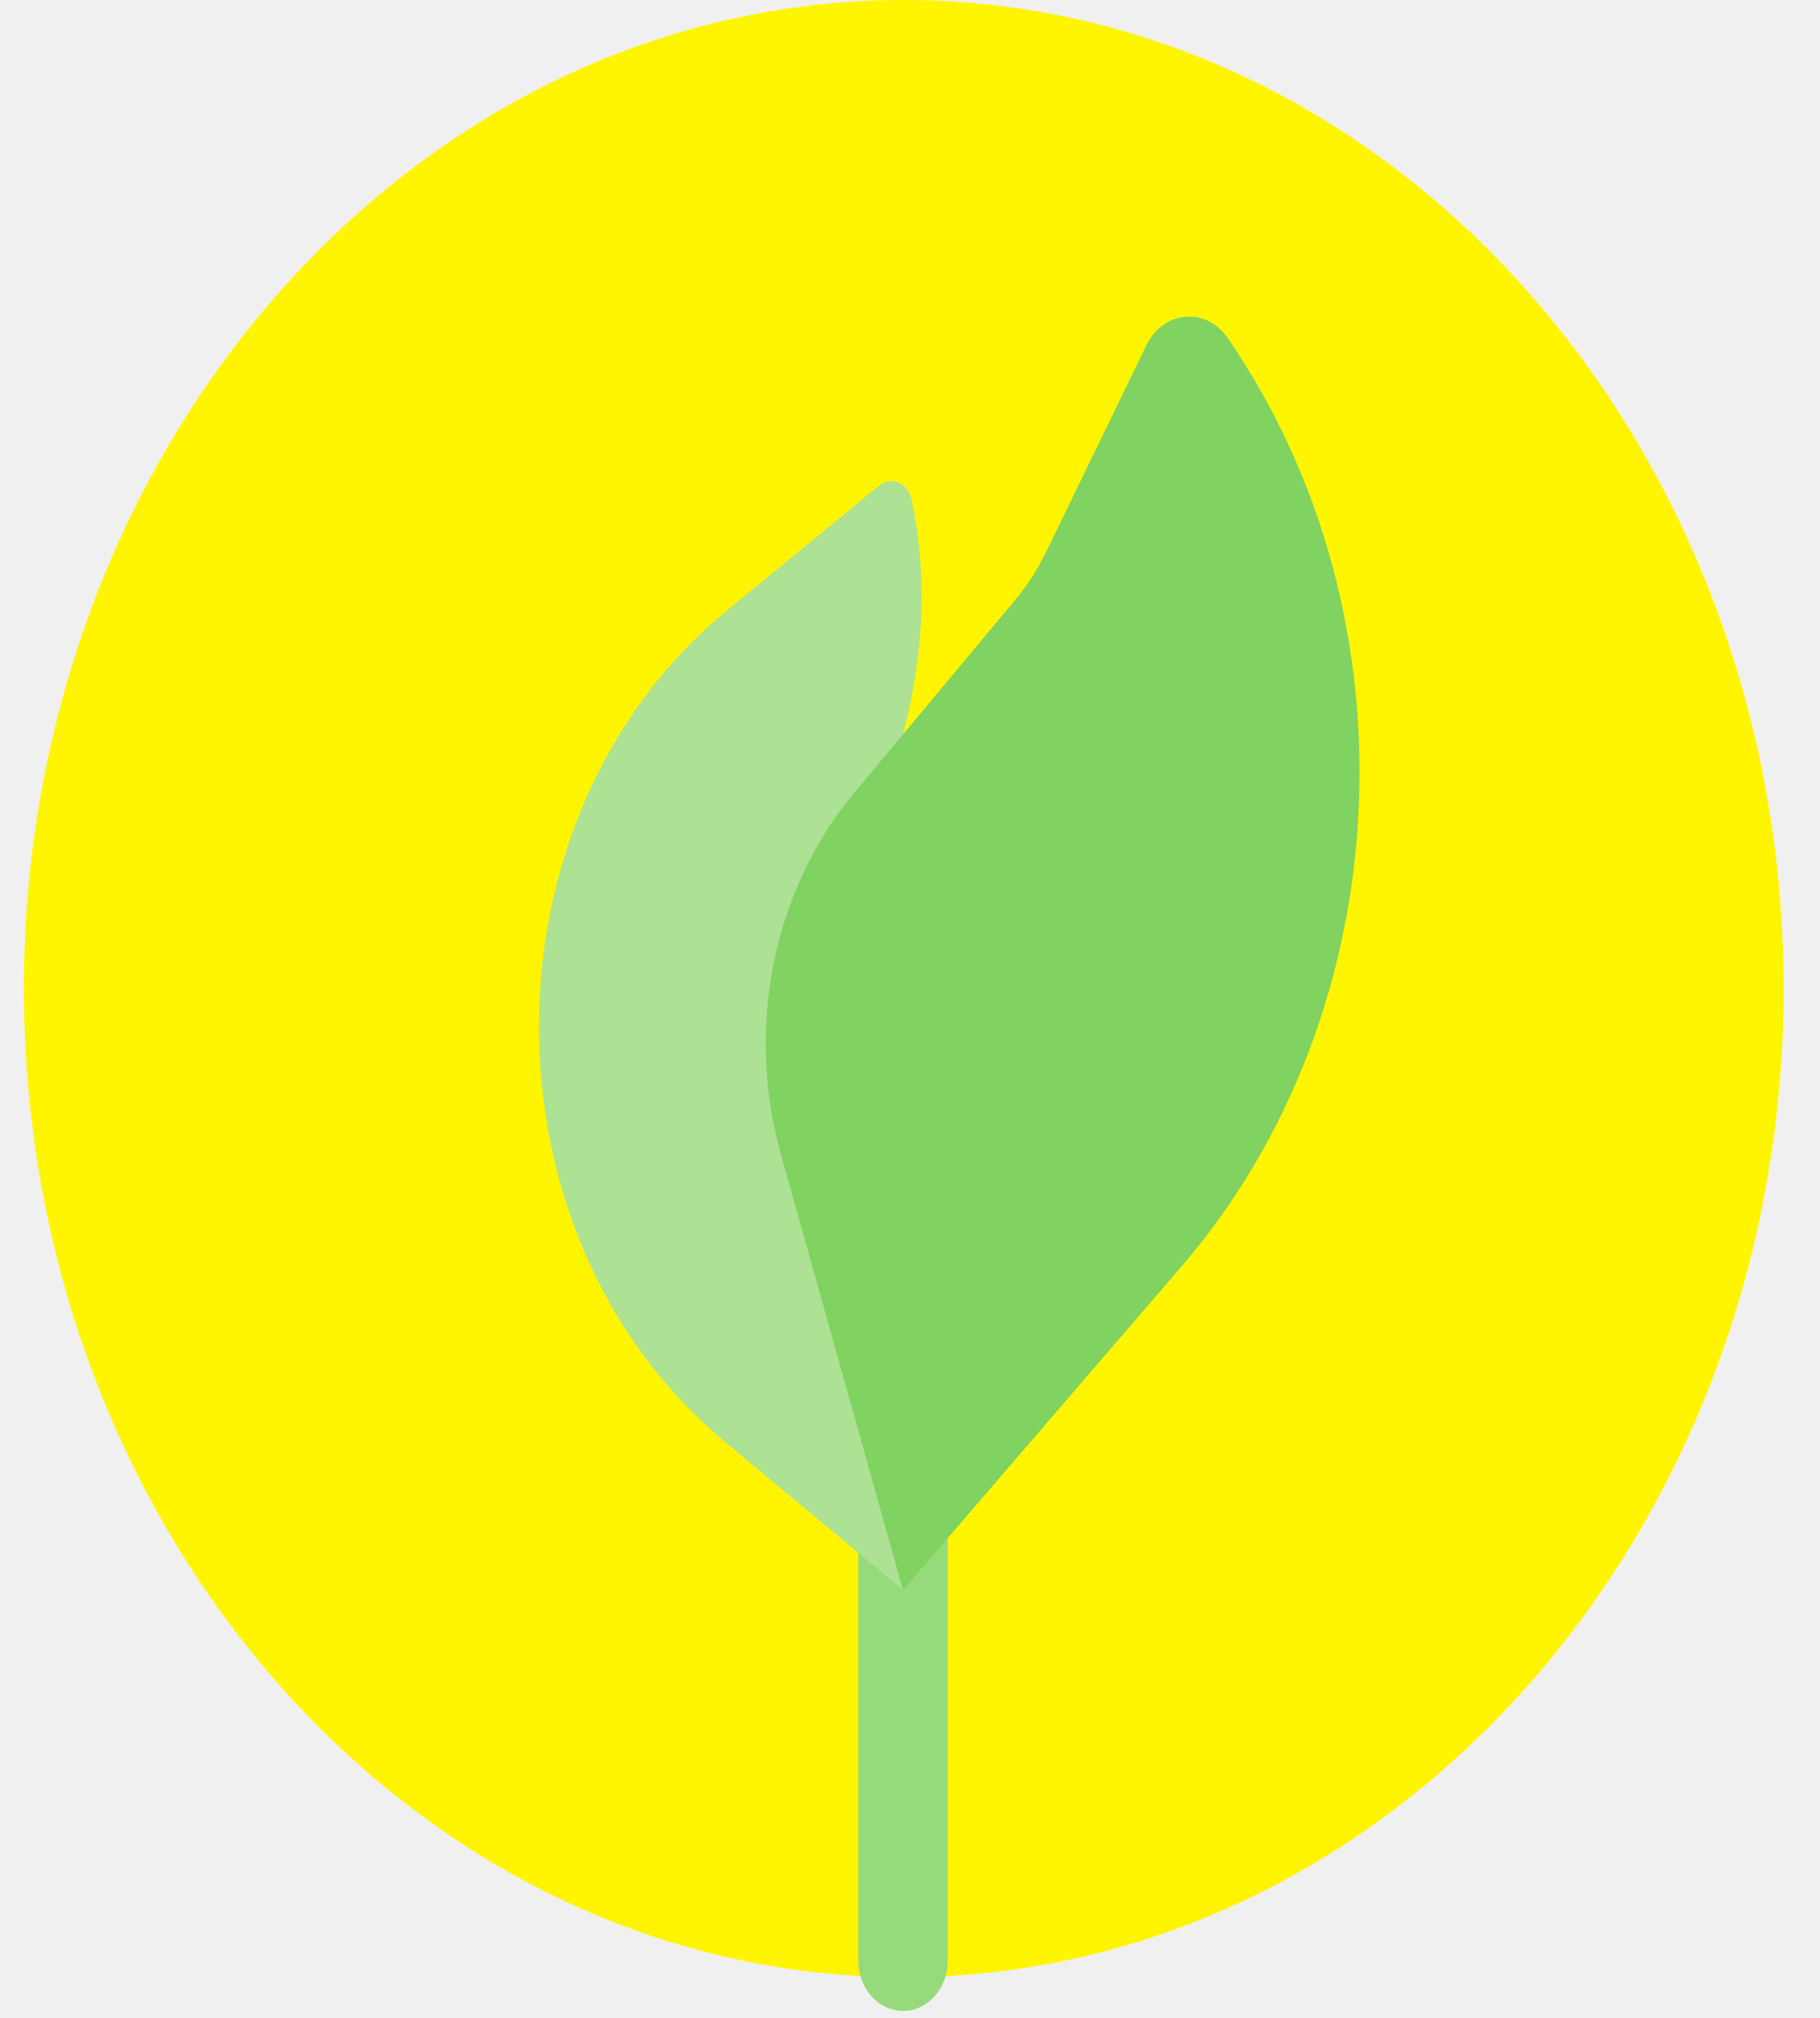
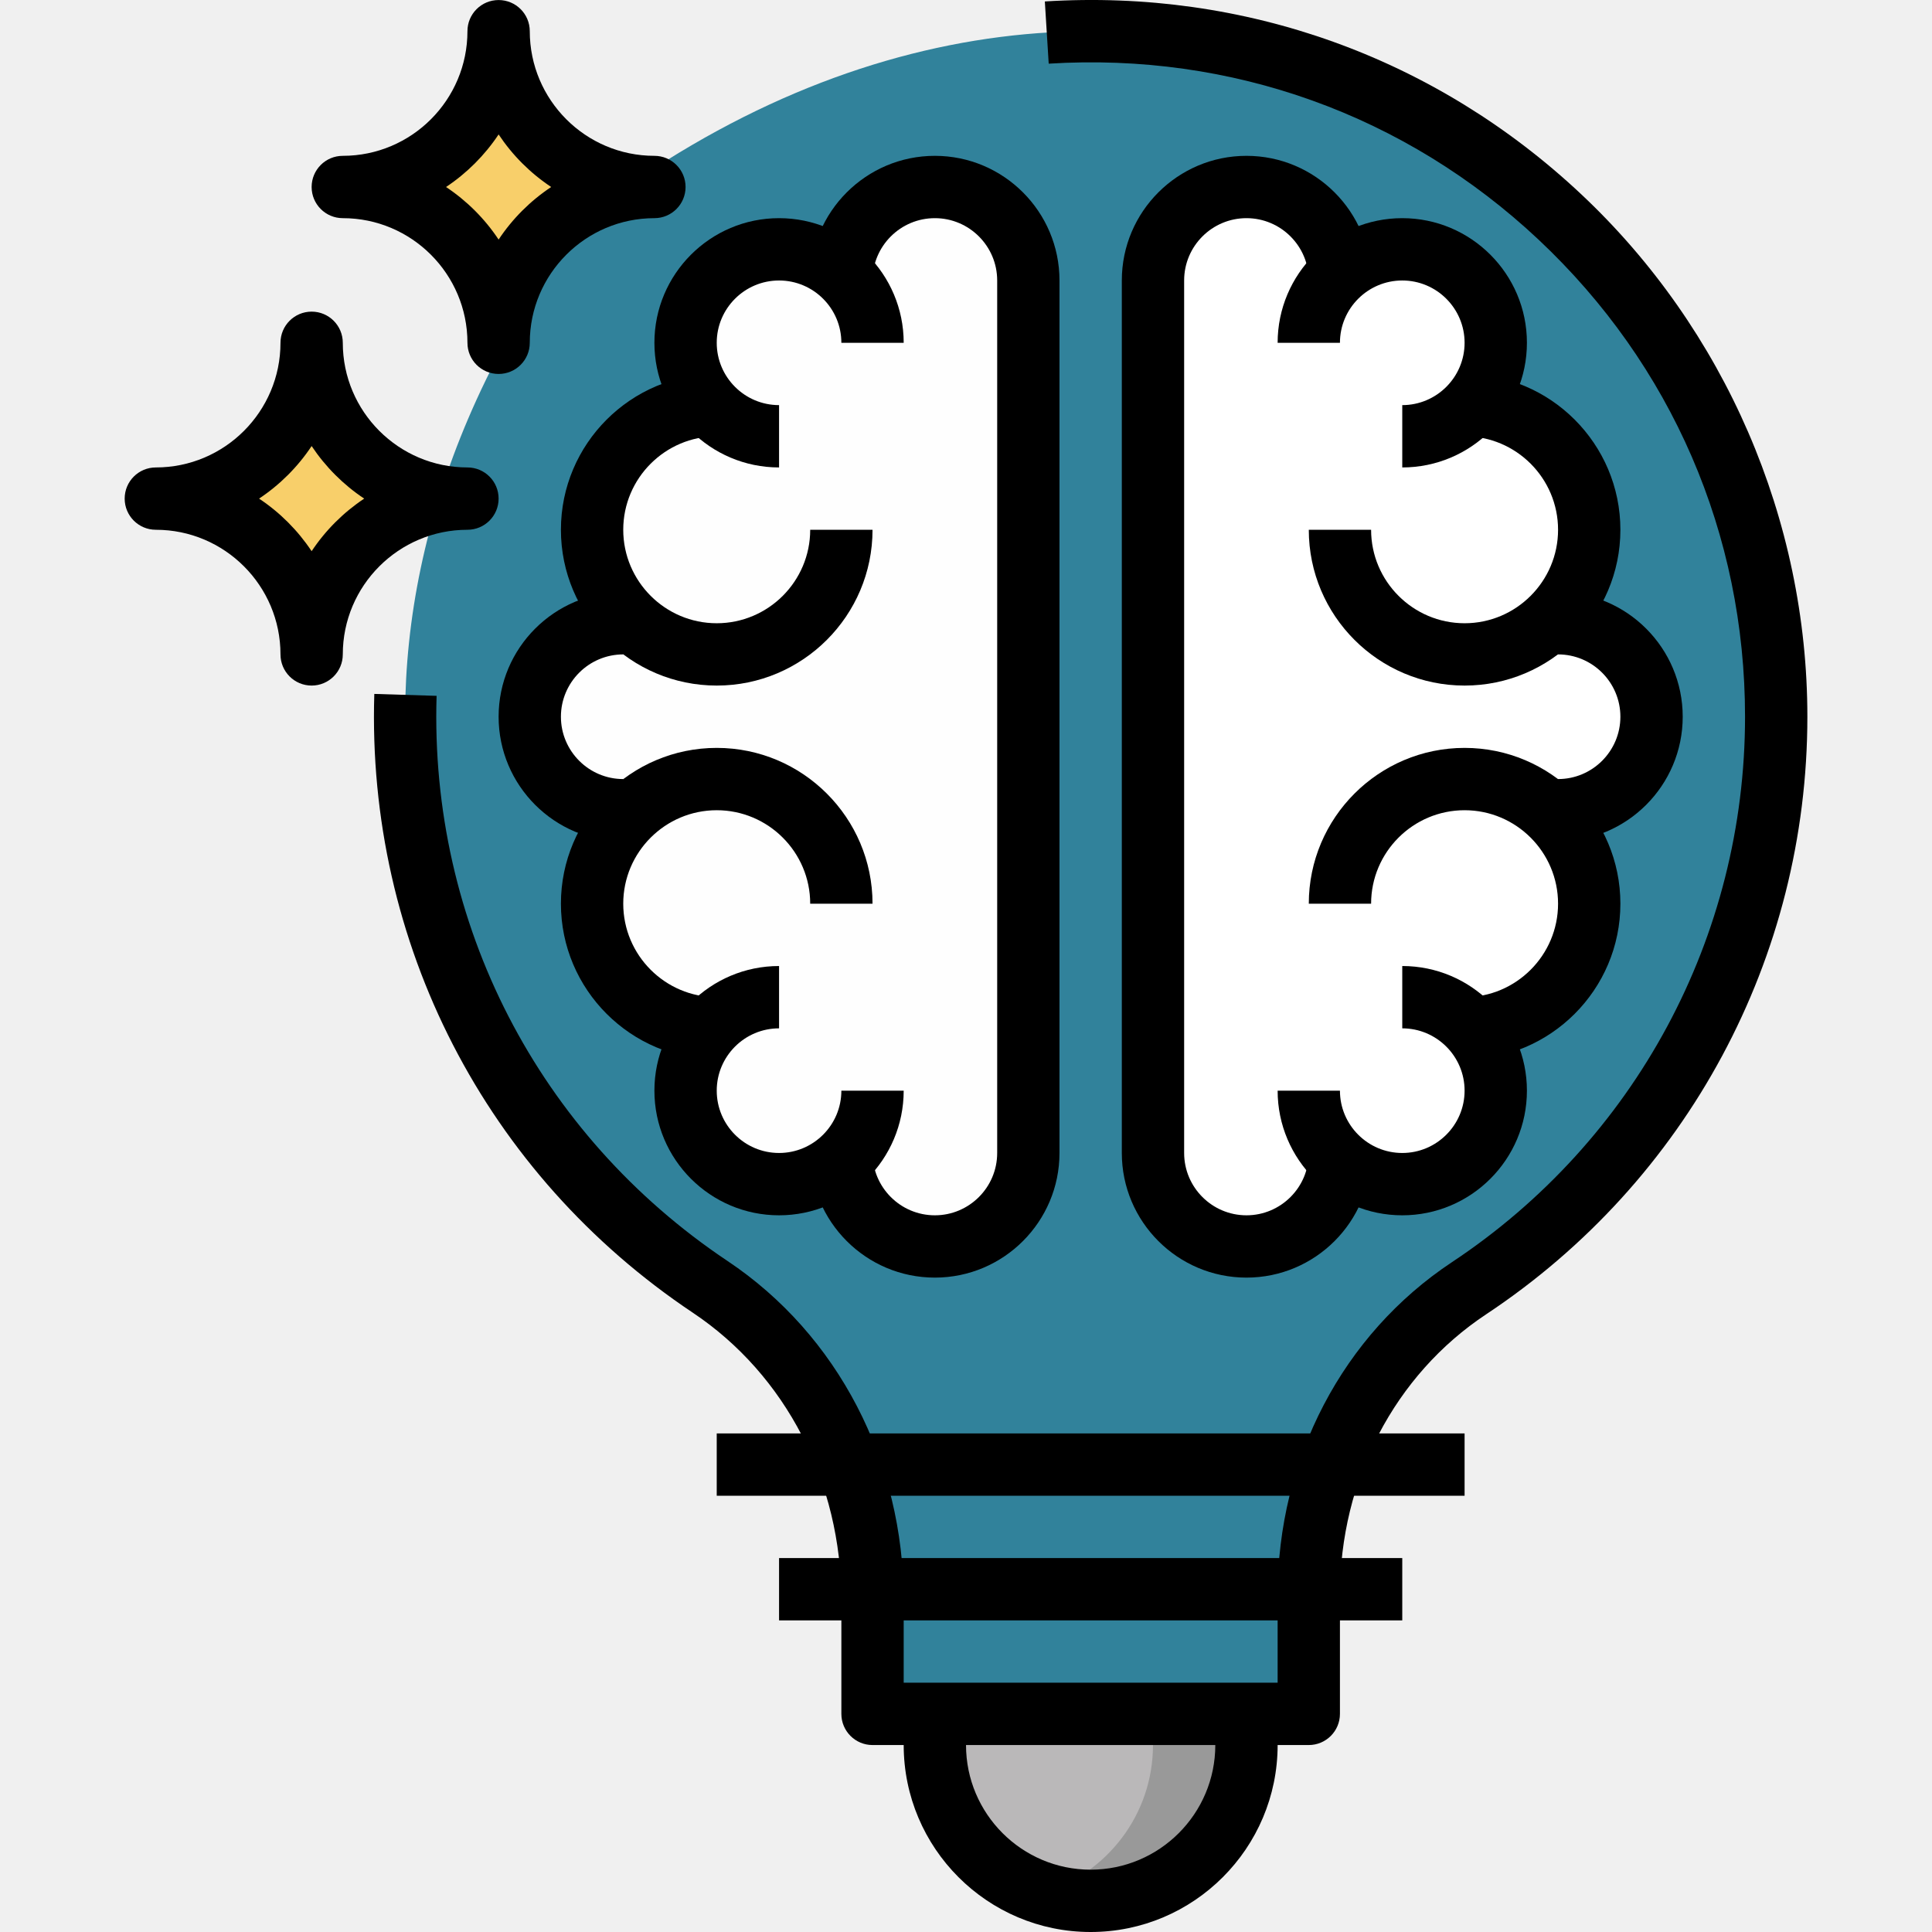
- <svg xmlns="http://www.w3.org/2000/svg" width="46" height="51" viewBox="0 0 46 51" fill="none">
-   <path d="M22.845 49.969C35.127 49.969 45.083 38.783 45.083 24.985C45.083 11.186 35.127 0 22.845 0C10.562 0 0.605 11.186 0.605 24.985C0.605 38.783 10.562 49.969 22.845 49.969Z" fill="#FFF500" />
-   <path d="M22.825 50.821C22.2 50.821 21.693 50.252 21.693 49.55V35.281C21.693 34.579 22.2 34.009 22.825 34.009C23.45 34.009 23.956 34.579 23.956 35.281V49.55C23.956 50.252 23.45 50.821 22.825 50.821Z" fill="#97DA7B" />
-   <path d="M22.825 40.184L18.327 36.443C12.028 31.206 12.059 20.607 18.388 15.415L22.22 12.272C22.521 12.026 22.95 12.2 23.038 12.607C23.451 14.513 23.363 16.499 22.825 18.558L24.998 23.07L22.825 40.184Z" fill="#ADE194" />
-   <path d="M28.979 8.72L26.447 13.937C26.23 14.384 25.962 14.799 25.652 15.171L21.586 20.044C19.549 22.485 18.842 25.97 19.736 29.162L22.825 40.184L29.872 31.996C35.391 25.584 35.883 15.593 31.027 8.537C30.486 7.75 29.403 7.847 28.979 8.72V8.72Z" fill="#80D261" />
+ <svg xmlns="http://www.w3.org/2000/svg" width="100" height="100" viewBox="0 0 100 100" fill="none">
+   <g clip-path="url(#clip0)">
+     <path d="M91.936 37.098C91.936 10.039 61.646 -9.947 33.122 9.198C31.308 10.416 29.741 11.99 28.525 13.806C14.561 34.664 21.488 56.425 36.788 66.628C42.133 70.192 45.162 76.353 45.162 82.779V88.71H67.742V82.56C67.742 76.23 70.759 70.179 76.034 66.681C85.616 60.329 91.936 49.454 91.936 37.098V37.098Z" fill="#31829B" />
+     <path d="M25.808 17.743C25.808 13.29 22.197 9.679 17.743 9.679C22.197 9.679 25.808 6.067 25.808 1.615C25.808 6.067 29.419 9.679 33.872 9.679C29.419 9.679 25.808 13.29 25.808 17.743Z" fill="#F8CF6A" />
+     <path d="M16.13 33.872C16.13 29.418 12.52 25.808 8.066 25.808C12.52 25.808 16.13 22.196 16.13 17.743C16.13 22.196 19.741 25.808 24.195 25.808C19.741 25.808 16.13 29.418 16.13 33.872Z" fill="#F8CF6A" />
+     <path d="M48.388 88.71V90.323C48.388 94.776 51.999 98.387 56.452 98.387C60.906 98.387 64.517 94.776 64.517 90.323V88.71" fill="#999999" />
+     <path d="M54.033 97.978C57.296 96.945 59.678 93.929 59.678 90.323V88.71H48.388V90.323C48.388 93.927 50.77 96.944 54.033 97.978V97.978Z" fill="#BAB8B9" />
+     <path d="M53.288 14.518C53.288 11.845 51.121 9.679 48.449 9.679C45.873 9.679 43.788 11.697 43.64 14.234C42.772 13.416 41.61 12.905 40.324 12.905C37.651 12.905 35.485 15.07 35.485 17.743C35.485 19.003 35.979 20.141 36.769 21.003C33.361 21.177 30.646 23.97 30.646 27.421C30.646 29.398 31.556 31.146 32.956 32.33C32.727 32.296 32.498 32.259 32.259 32.259C29.586 32.259 27.421 34.425 27.421 37.098C27.421 39.77 29.586 41.936 32.259 41.936C32.498 41.936 32.727 41.899 32.956 41.865C31.556 43.049 30.646 44.797 30.646 46.775C30.646 50.164 33.267 52.911 36.587 53.175C35.788 54.038 35.288 55.183 35.288 56.452C35.288 59.124 37.455 61.291 40.127 61.291C41.473 61.291 42.689 60.74 43.565 59.852C43.66 62.442 45.775 64.517 48.388 64.517C51.061 64.517 53.227 62.35 53.227 59.678L53.288 14.518Z" fill="#FEFEFE" />
+     <path d="M59.617 14.518C59.617 11.845 61.783 9.679 64.455 9.679C67.031 9.679 69.117 11.697 69.265 14.234C70.133 13.416 71.294 12.905 72.581 12.905C75.254 12.905 77.42 15.07 77.42 17.743C77.42 19.003 76.926 20.141 76.136 21.003C79.544 21.177 82.258 23.97 82.258 27.421C82.258 29.398 81.349 31.146 79.948 32.33C80.178 32.296 80.407 32.259 80.645 32.259C83.318 32.259 85.484 34.425 85.484 37.098C85.484 39.77 83.318 41.936 80.645 41.936C80.407 41.936 80.178 41.899 79.948 41.865C81.349 43.049 82.258 44.797 82.258 46.775C82.258 50.164 79.637 52.911 76.318 53.175C77.117 54.038 77.617 55.183 77.617 56.452C77.617 59.124 75.45 61.291 72.778 61.291C71.431 61.291 70.215 60.74 69.339 59.852C69.244 62.442 67.13 64.517 64.517 64.517C61.844 64.517 59.678 62.35 59.678 59.678L59.617 14.518Z" fill="white" />
+     <path d="M48.388 66.129C44.83 66.129 41.936 63.236 41.936 59.678H45.162C45.162 61.457 46.609 62.904 48.388 62.904C50.167 62.904 51.614 61.457 51.614 59.678V14.517C51.614 12.738 50.167 11.292 48.388 11.292C46.609 11.292 45.162 12.738 45.162 14.517H41.936C41.936 10.959 44.83 8.066 48.388 8.066C51.946 8.066 54.839 10.959 54.839 14.517V59.678C54.839 63.236 51.946 66.129 48.388 66.129Z" fill="black" />
+     <path d="M40.324 24.195C36.766 24.195 33.872 21.302 33.872 17.743C33.872 14.185 36.766 11.292 40.324 11.292C43.882 11.292 46.775 14.185 46.775 17.743H43.549C43.549 15.964 42.103 14.518 40.324 14.518C38.544 14.518 37.098 15.964 37.098 17.743C37.098 19.522 38.544 20.969 40.324 20.969V24.195Z" fill="black" />
+     <path d="M37.098 35.485C32.651 35.485 29.033 31.867 29.033 27.421C29.033 22.974 32.651 19.356 37.098 19.356V22.582C34.43 22.582 32.259 24.753 32.259 27.421C32.259 30.088 34.43 32.259 37.098 32.259C39.765 32.259 41.936 30.088 41.936 27.421H45.162C45.162 31.867 41.544 35.485 37.098 35.485Z" fill="black" />
+     <path d="M40.324 62.904C36.766 62.904 33.872 60.011 33.872 56.452C33.872 52.894 36.766 50.001 40.324 50.001V53.227C38.544 53.227 37.098 54.673 37.098 56.452C37.098 58.231 38.544 59.678 40.324 59.678C42.103 59.678 43.549 58.231 43.549 56.452H46.775C46.775 60.011 43.882 62.904 40.324 62.904Z" fill="black" />
+     <path d="M37.098 54.84C32.651 54.84 29.033 51.221 29.033 46.775C29.033 42.329 32.651 38.711 37.098 38.711C41.544 38.711 45.162 42.329 45.162 46.775H41.936C41.936 44.108 39.765 41.937 37.098 41.937C34.43 41.937 32.259 44.108 32.259 46.775C32.259 49.443 34.43 51.614 37.098 51.614V54.84Z" fill="black" />
+     <path d="M32.259 43.55C28.701 43.55 25.808 40.656 25.808 37.098C25.808 33.54 28.701 30.646 32.259 30.646V33.872C30.48 33.872 29.033 35.319 29.033 37.098C29.033 38.877 30.48 40.324 32.259 40.324V43.55Z" fill="black" />
+     <path d="M64.517 66.129C60.959 66.129 58.065 63.236 58.065 59.678V14.517C58.065 10.959 60.959 8.066 64.517 8.066C68.075 8.066 70.968 10.959 70.968 14.517H67.742C67.742 12.738 66.296 11.292 64.517 11.292C62.738 11.292 61.291 12.738 61.291 14.517V59.678C61.291 61.457 62.738 62.904 64.517 62.904C66.296 62.904 67.742 61.457 67.742 59.678H70.968C70.968 63.236 68.075 66.129 64.517 66.129Z" fill="black" />
+     <path d="M72.581 24.195V20.969C74.36 20.969 75.807 19.522 75.807 17.743C75.807 15.964 74.36 14.518 72.581 14.518C70.802 14.518 69.355 15.964 69.355 17.743H66.13C66.13 14.185 69.023 11.292 72.581 11.292C76.139 11.292 79.033 14.185 79.033 17.743C79.033 21.302 76.139 24.195 72.581 24.195Z" fill="black" />
+     <path d="M75.807 35.485C71.36 35.485 67.743 31.867 67.743 27.421H70.968C70.968 30.088 73.139 32.259 75.807 32.259C78.474 32.259 80.645 30.088 80.645 27.421C80.645 24.753 78.474 22.582 75.807 22.582V19.356C80.253 19.356 83.871 22.974 83.871 27.421C83.871 31.867 80.253 35.485 75.807 35.485Z" fill="black" />
+     <path d="M72.581 62.904C69.023 62.904 66.13 60.011 66.13 56.452H69.355C69.355 58.231 70.802 59.678 72.581 59.678C74.36 59.678 75.807 58.231 75.807 56.452C75.807 54.673 74.36 53.227 72.581 53.227V50.001C76.139 50.001 79.033 52.894 79.033 56.452C79.033 60.011 76.139 62.904 72.581 62.904Z" fill="black" />
+     <path d="M75.807 54.84V51.614C78.474 51.614 80.645 49.443 80.645 46.775C80.645 44.108 78.474 41.937 75.807 41.937C73.139 41.937 70.968 44.108 70.968 46.775H67.743C67.743 42.329 71.36 38.711 75.807 38.711C80.253 38.711 83.871 42.329 83.871 46.775C83.871 51.221 80.253 54.84 75.807 54.84Z" fill="black" />
+     <path d="M80.645 43.55V40.324C82.425 40.324 83.871 38.877 83.871 37.098C83.871 35.319 82.425 33.872 80.645 33.872V30.646C84.204 30.646 87.097 33.54 87.097 37.098C87.097 40.656 84.204 43.55 80.645 43.55Z" fill="black" />
+     <path d="M67.742 90.323H45.162C44.271 90.323 43.549 89.601 43.549 88.71V82.834C43.549 76.729 40.676 71.165 35.864 67.948C25.138 60.783 18.973 48.807 19.374 35.917L22.598 36.017C22.232 47.788 27.862 58.721 37.656 65.268C43.367 69.083 46.775 75.65 46.775 82.834V87.097H66.13V82.561C66.13 75.517 69.499 69.079 75.144 65.335C84.648 59.038 90.323 48.481 90.323 37.097C90.323 27.651 86.529 18.882 79.641 12.409C72.757 5.942 63.747 2.704 54.281 3.295L54.081 0.075C64.441 -0.574 74.311 2.977 81.849 10.059C89.284 17.044 93.549 26.9 93.549 37.097C93.549 49.563 87.334 61.124 76.926 68.026C72.186 71.168 69.355 76.602 69.355 82.561V88.71C69.355 89.601 68.632 90.323 67.742 90.323V90.323Z" fill="black" />
+     <path d="M56.452 100C51.115 100 46.775 95.66 46.775 90.323V88.71H50.001V90.323C50.001 93.881 52.894 96.774 56.452 96.774C60.01 96.774 62.904 93.881 62.904 90.323V88.71H66.13V90.323C66.13 95.66 61.789 100 56.452 100V100Z" fill="black" />
+     <path d="M40.324 80.645H72.581V83.871H40.324V80.645Z" fill="black" />
+     <path d="M37.098 74.194H75.807V77.42H37.098V74.194Z" fill="black" />
+     <path d="M25.808 19.356C24.917 19.356 24.195 18.635 24.195 17.743C24.195 14.185 21.301 11.292 17.743 11.292C16.852 11.292 16.13 10.57 16.13 9.679C16.13 8.787 16.852 8.066 17.743 8.066C21.301 8.066 24.195 5.173 24.195 1.614C24.195 0.722 24.917 0.002 25.808 0.002C26.698 0.002 27.421 0.722 27.421 1.614C27.421 5.173 30.314 8.066 33.872 8.066C34.762 8.066 35.485 8.787 35.485 9.679C35.485 10.57 34.762 11.292 33.872 11.292C30.314 11.292 27.421 14.185 27.421 17.743C27.421 18.635 26.698 19.356 25.808 19.356ZM23.087 9.679C24.164 10.395 25.092 11.322 25.808 12.4C26.523 11.322 27.451 10.395 28.529 9.679C27.451 8.963 26.523 8.035 25.808 6.958C25.092 8.035 24.164 8.963 23.087 9.679Z" fill="black" />
+     <path d="M16.13 35.485C15.24 35.485 14.518 34.764 14.518 33.872C14.518 30.314 11.624 27.421 8.066 27.421C7.175 27.421 6.453 26.699 6.453 25.808C6.453 24.915 7.175 24.195 8.066 24.195C11.624 24.195 14.518 21.301 14.518 17.743C14.518 16.851 15.24 16.13 16.13 16.13C17.02 16.13 17.743 16.851 17.743 17.743C17.743 21.301 20.637 24.195 24.195 24.195C25.085 24.195 25.808 24.915 25.808 25.808C25.808 26.699 25.085 27.421 24.195 27.421C20.637 27.421 17.743 30.314 17.743 33.872C17.743 34.764 17.02 35.485 16.13 35.485ZM13.409 25.808C14.487 26.523 15.413 27.451 16.13 28.529C16.846 27.451 17.774 26.525 18.851 25.808C17.774 25.092 16.848 24.164 16.13 23.087C15.415 24.164 14.487 25.092 13.409 25.808Z" fill="black" />
+   </g>
+   <defs>
+     <clipPath id="clip0">
+       <rect width="100" height="100" fill="white" />
+     </clipPath>
+   </defs>
</svg>
